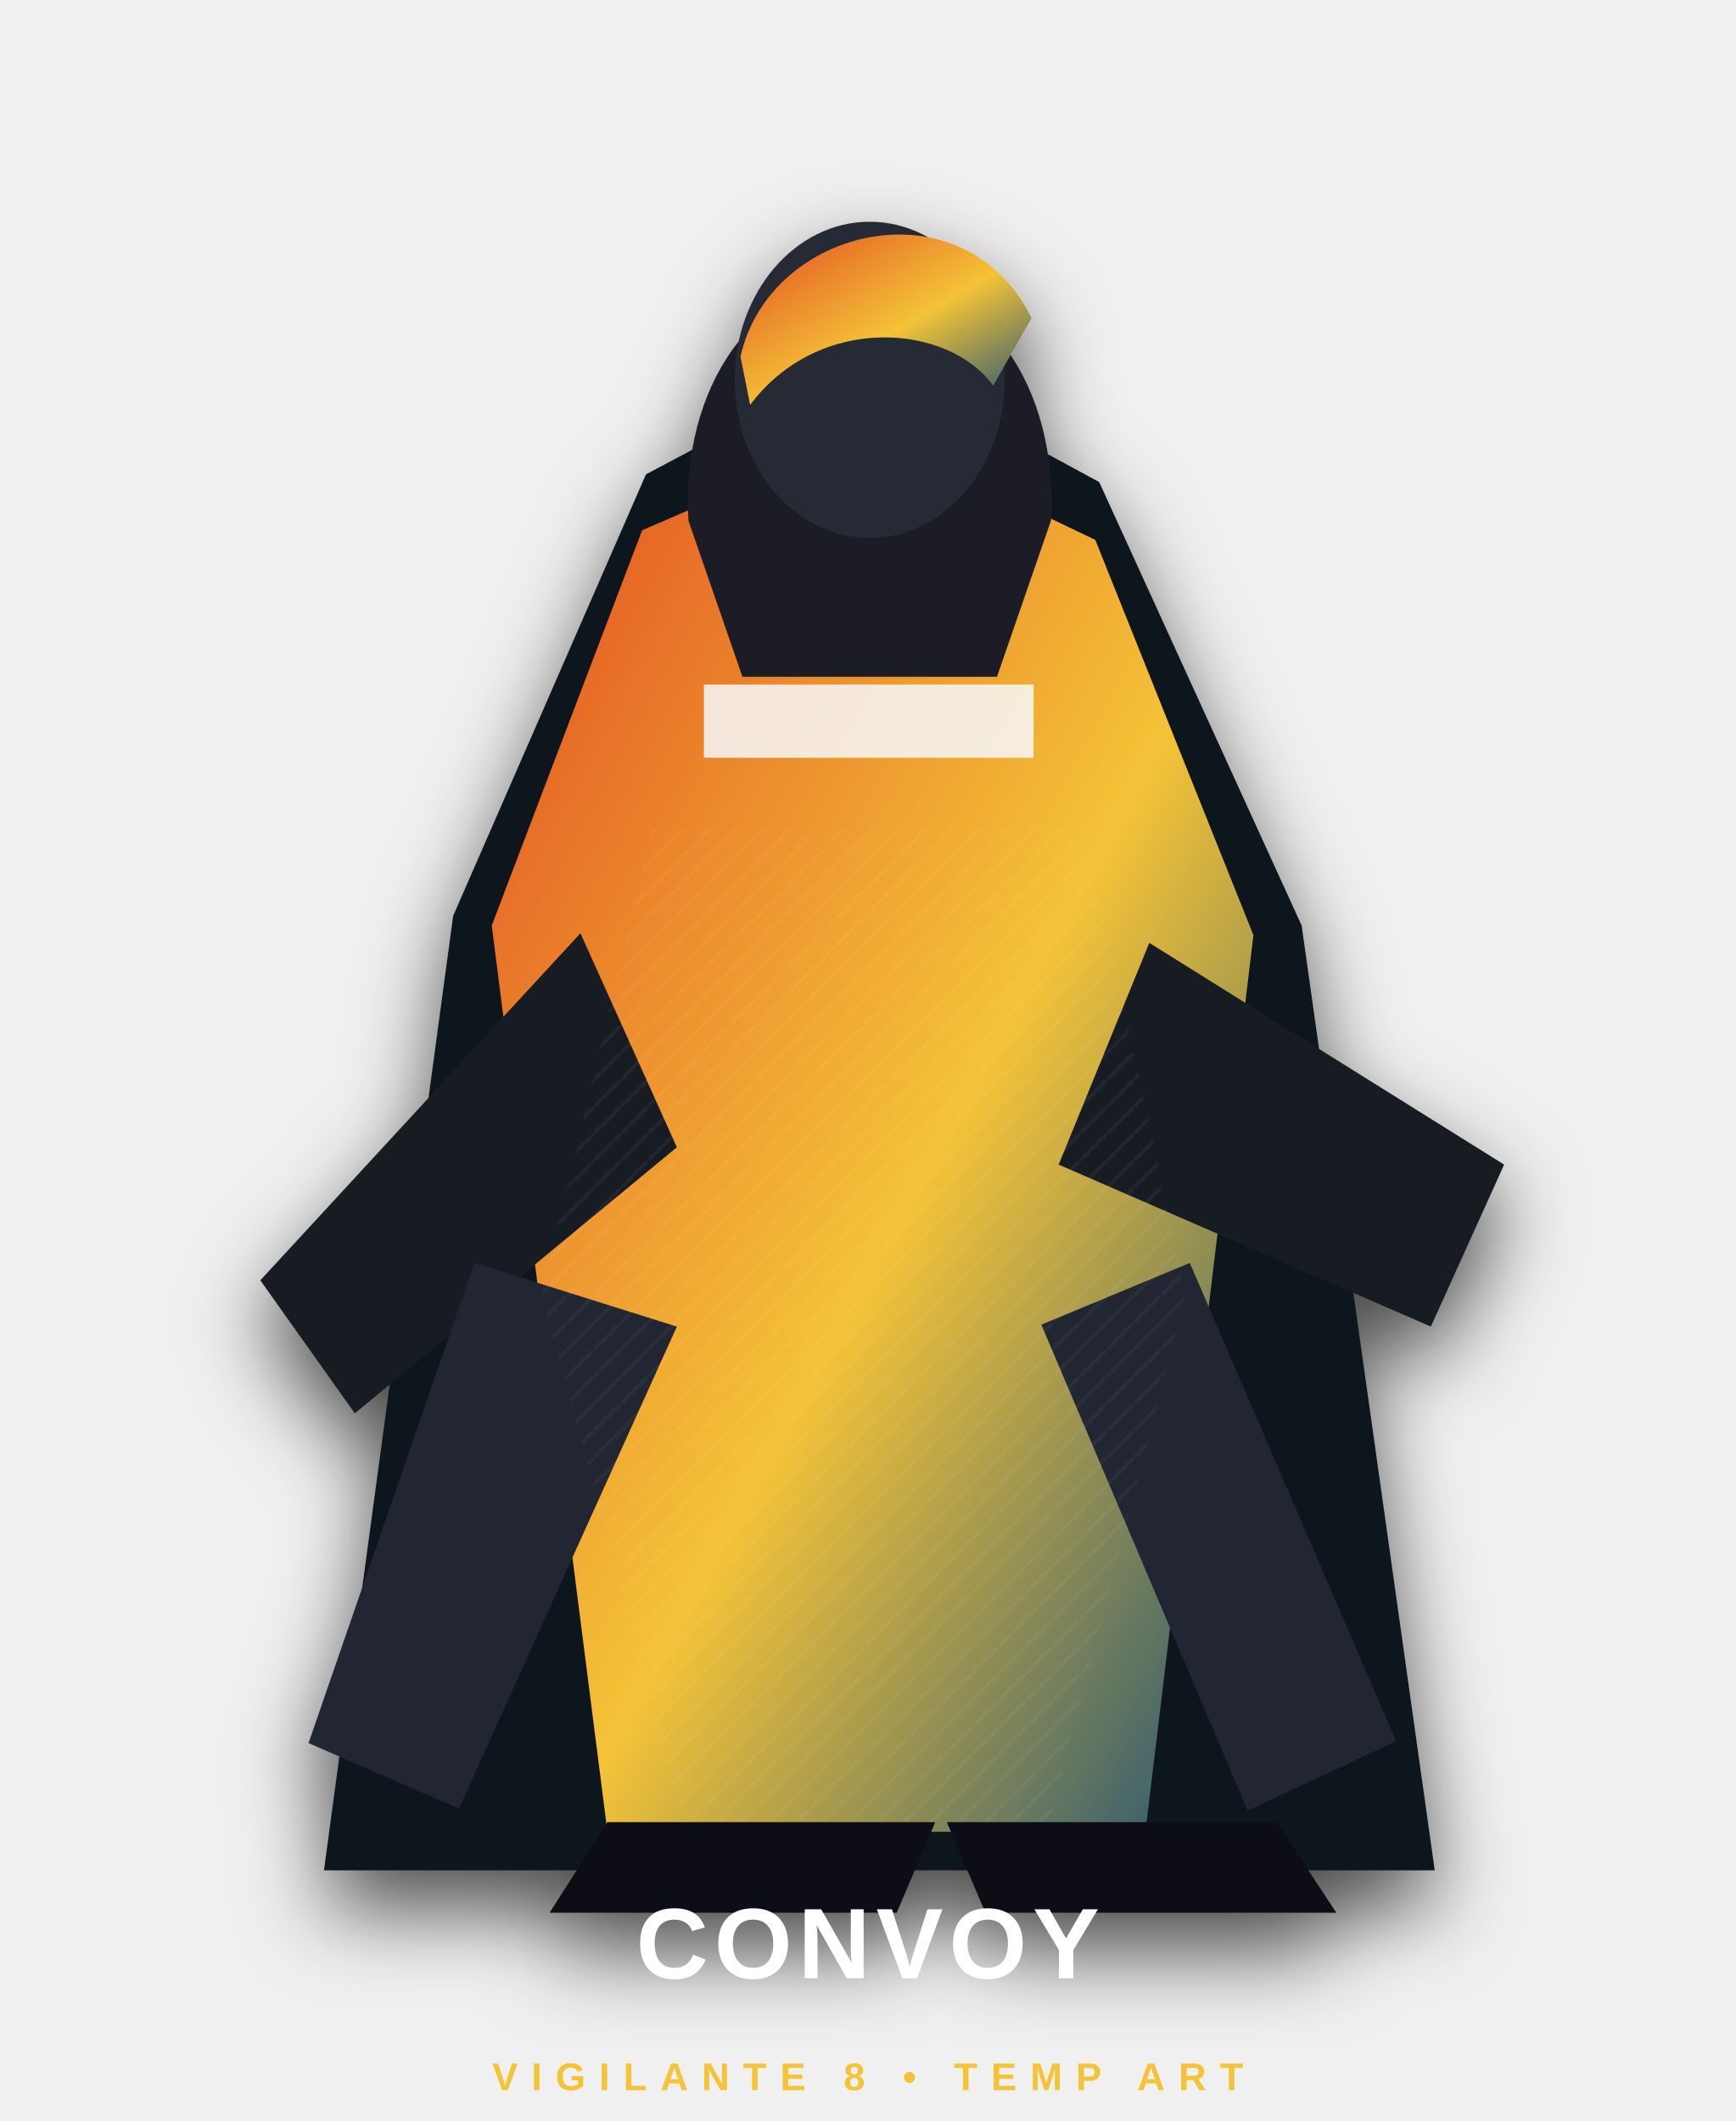
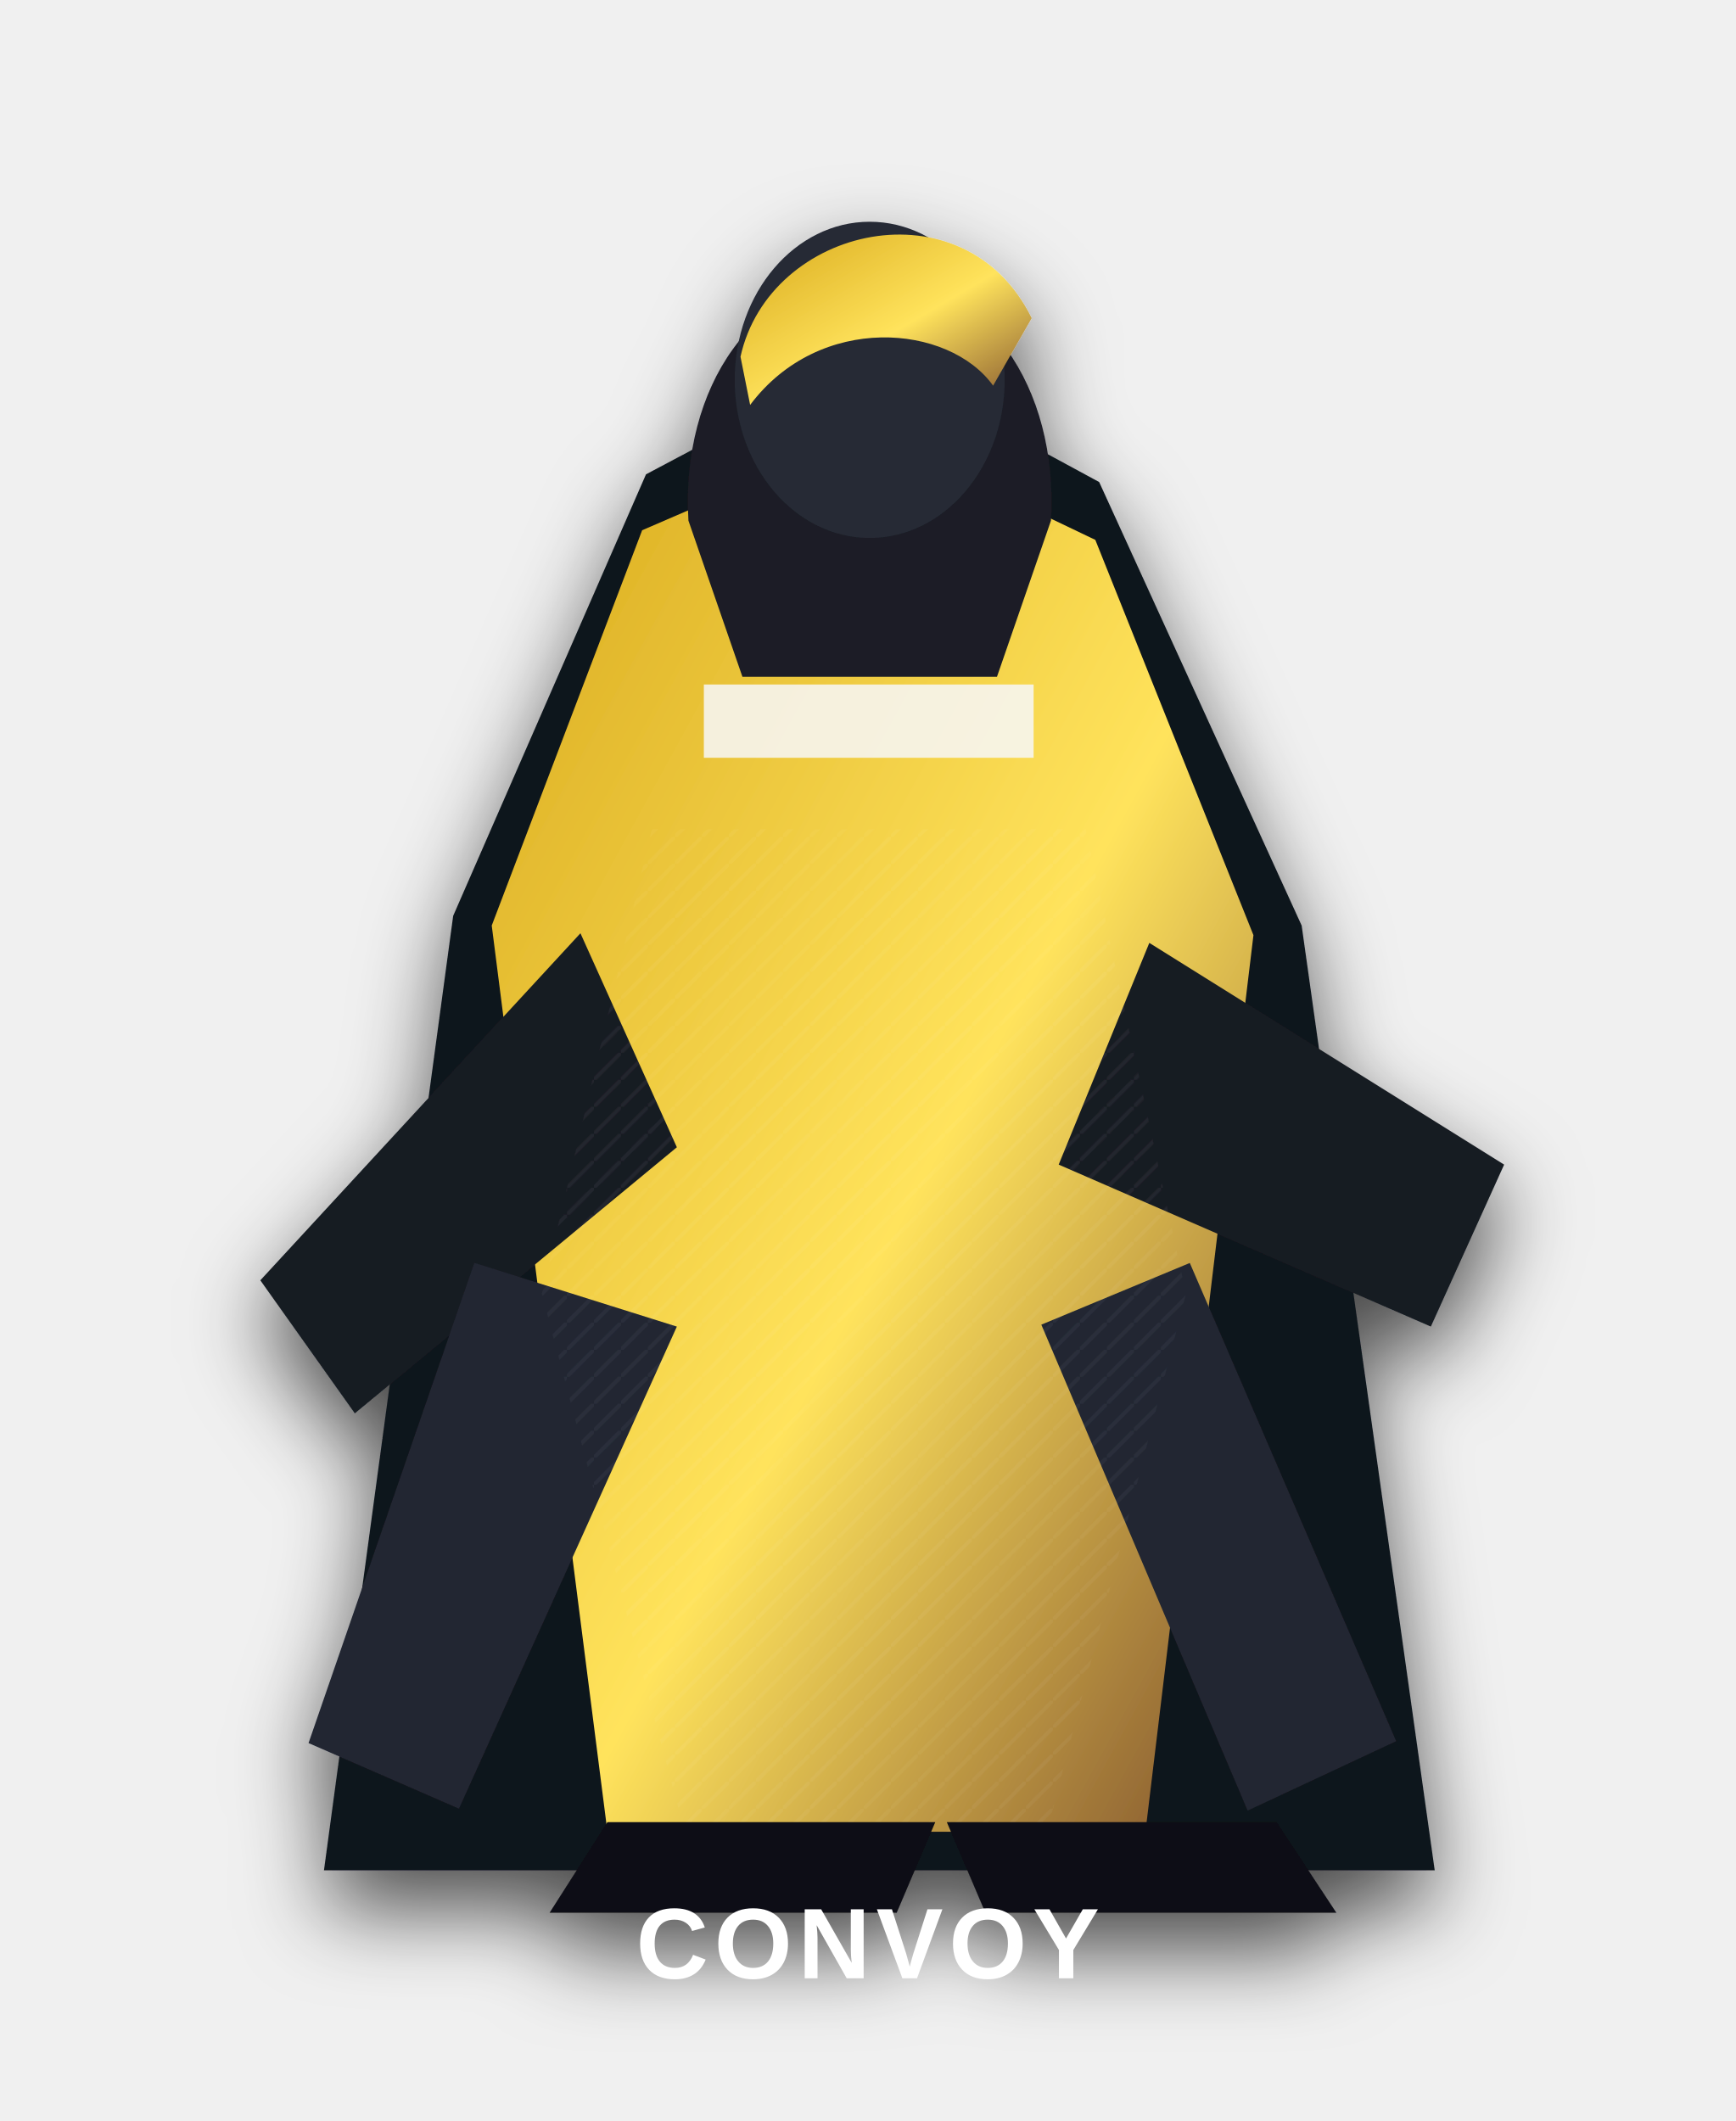
<svg xmlns="http://www.w3.org/2000/svg" viewBox="0 0 900 1100">
  <defs>
    <linearGradient id="g" x1="0" y1="0" x2="1" y2="1">
-       <stop stop-color="#e24b22" />
-       <stop offset=".55" stop-color="#f4c337" />
-       <stop offset="1" stop-color="#205274" />
+       <stop stop-color="#d8a91b" />
+       <stop offset=".55" stop-color="#ffe35c" />
+       <stop offset="1" stop-color="#80522d" />
    </linearGradient>
    <filter id="shadow" x="-30%" y="-30%" width="160%" height="160%">
      <feDropShadow dx="0" dy="20" stdDeviation="22" flood-color="#000" flood-opacity=".68" />
    </filter>
    <pattern id="scan" width="14" height="14" patternUnits="userSpaceOnUse">
      <path d="M0 14L14 0" stroke="#fff" stroke-opacity=".09" stroke-width="2" />
    </pattern>
  </defs>
  <g filter="url(#shadow)">
    <path d="M168 970L235 475 335 246 450 185 570 250 675 480 744 970Z" fill="#11141b" />
    <path d="M255 480L333 275 451 224 568 280 650 485 594 950H315Z" fill="url(#g)" />
    <path d="M357 270c-4-69 34-126 94-126s98 57 94 126l-28 81H385Z" fill="#1b1e26" />
    <ellipse cx="451" cy="197" rx="70" ry="82" fill="#262a35" />
    <path d="M384 185c15-68 116-91 151-20l-20 35c-23-32-90-38-126 10Z" fill="url(#g)" />
    <path d="M301 484L135 664 184 733 351 595Z" fill="#191c24" />
    <path d="M596 489L780 604 742 688 549 604Z" fill="#191c24" />
    <path d="M246 655L160 904 238 938 351 688Z" fill="#222733" />
    <path d="M617 655L724 903 647 939 540 687Z" fill="#222733" />
    <path d="M365 355h171v38H365z" fill="#f7f7f7" opacity=".86" />
    <path d="M338 430h225l52 241-72 279H355l-74-279Z" fill="url(#scan)" opacity=".42" />
    <path d="M315 945h170l-20 47H285zM491 945h171l31 47H511z" fill="#0b0d12" />
  </g>
  <text x="450" y="1026" text-anchor="middle" fill="#fff" font-family="Arial Black,Arial" font-size="52" font-weight="900" letter-spacing="3">CONVOY</text>
-   <text x="450" y="1084" text-anchor="middle" fill="#f4c337" font-family="Arial, sans-serif" font-size="20" font-weight="800" letter-spacing="7">VIGILANTE 8 • TEMP ART</text>
</svg>
